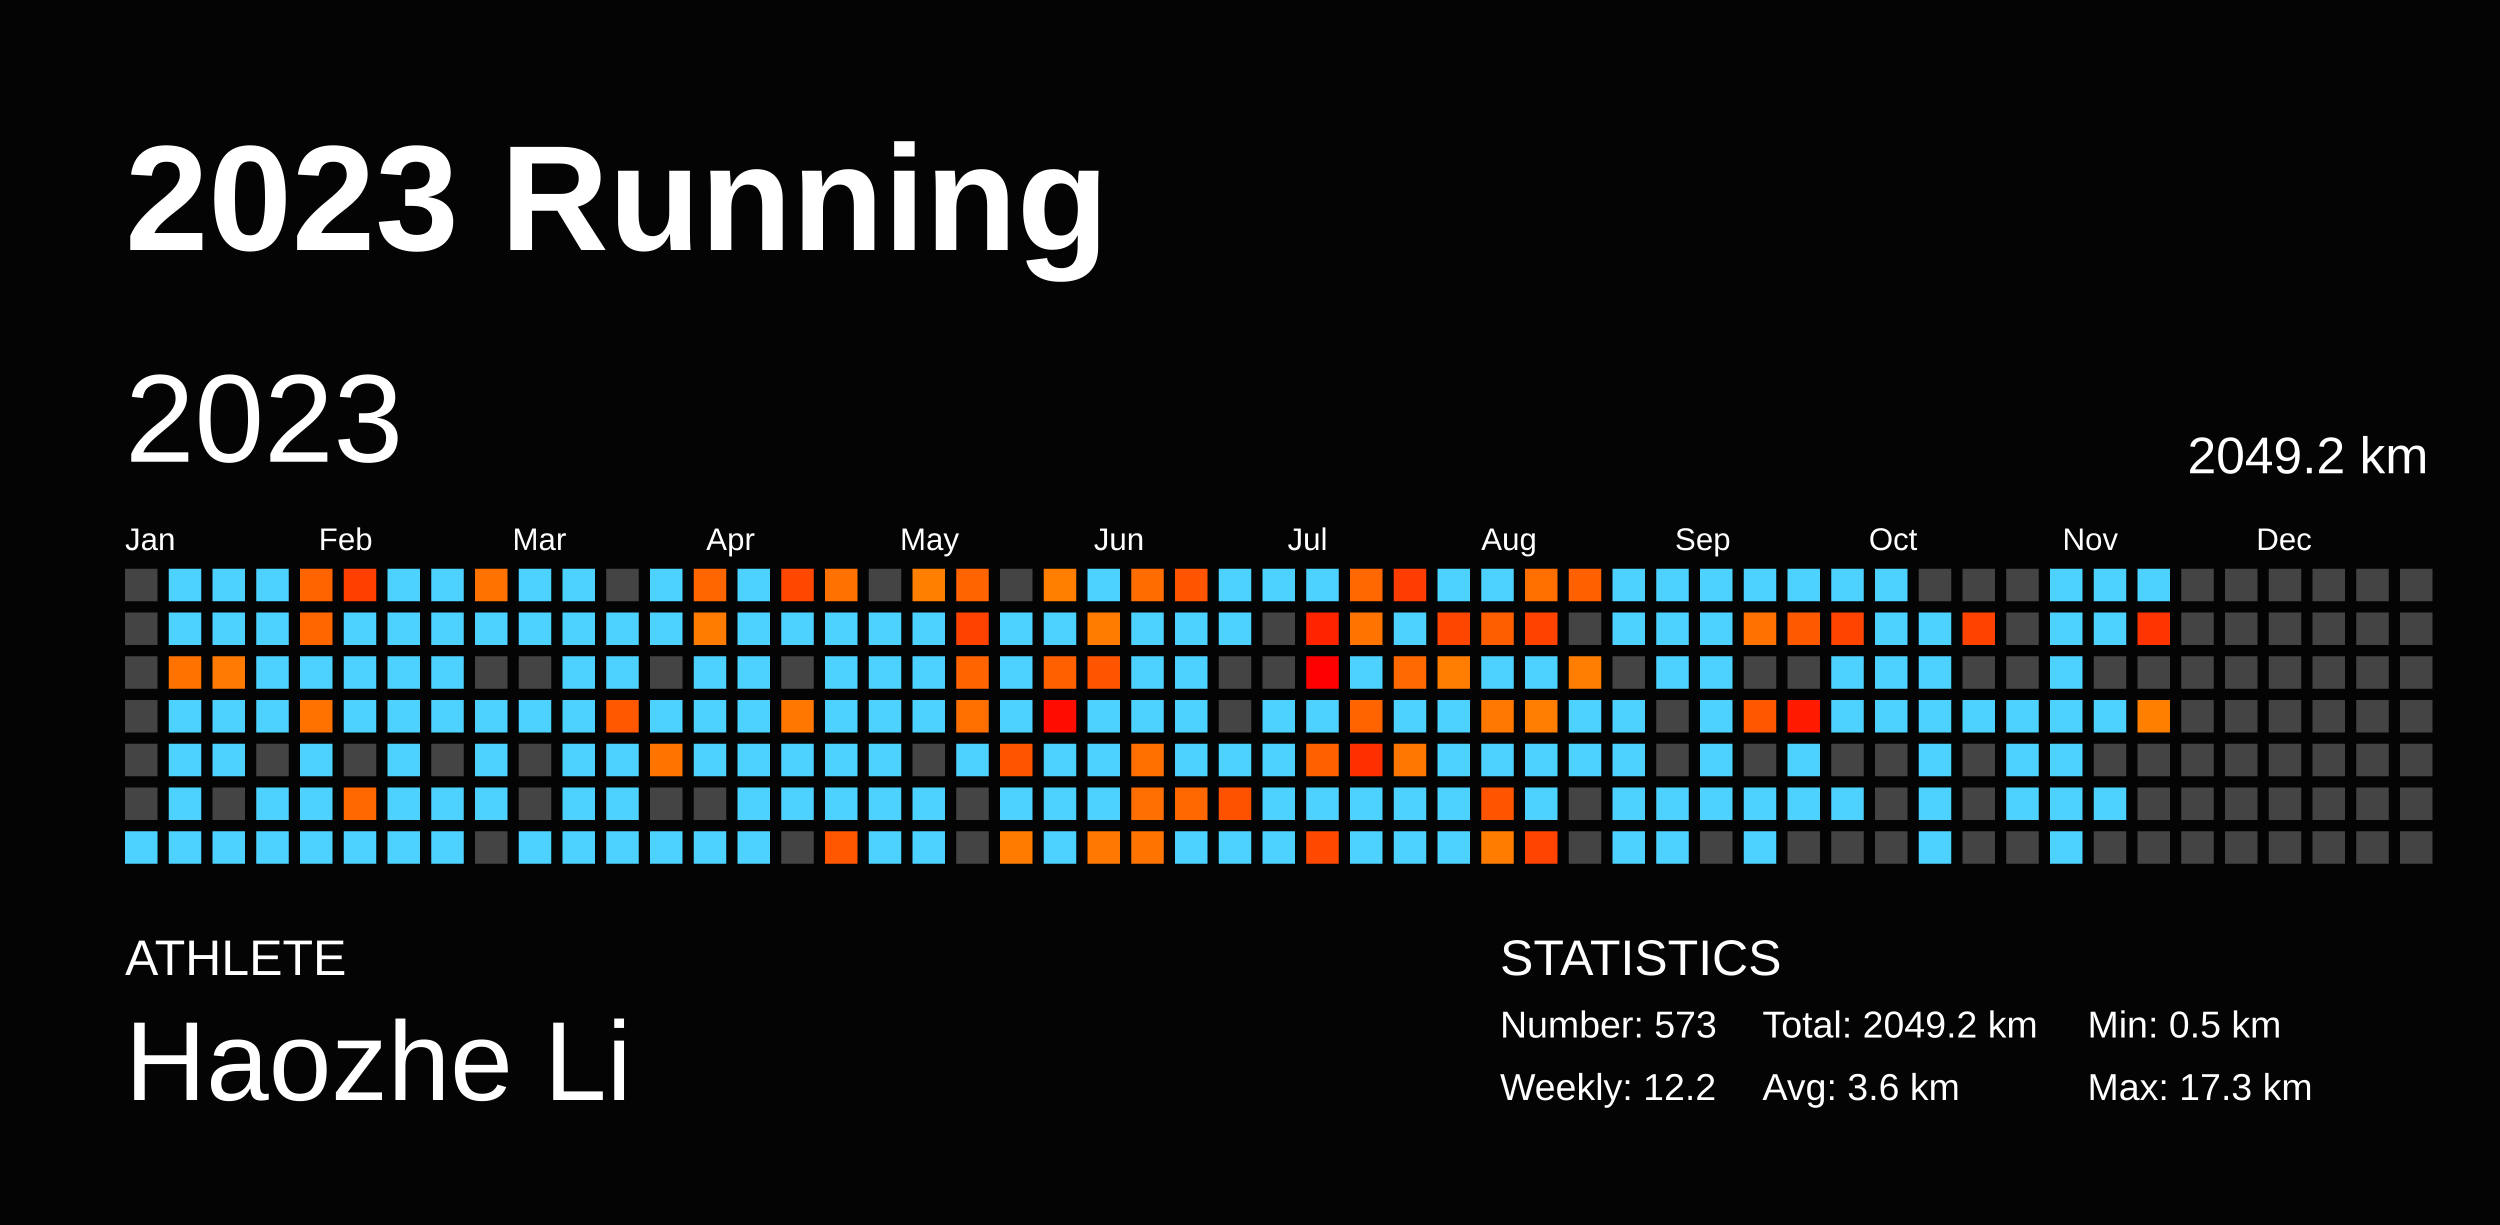
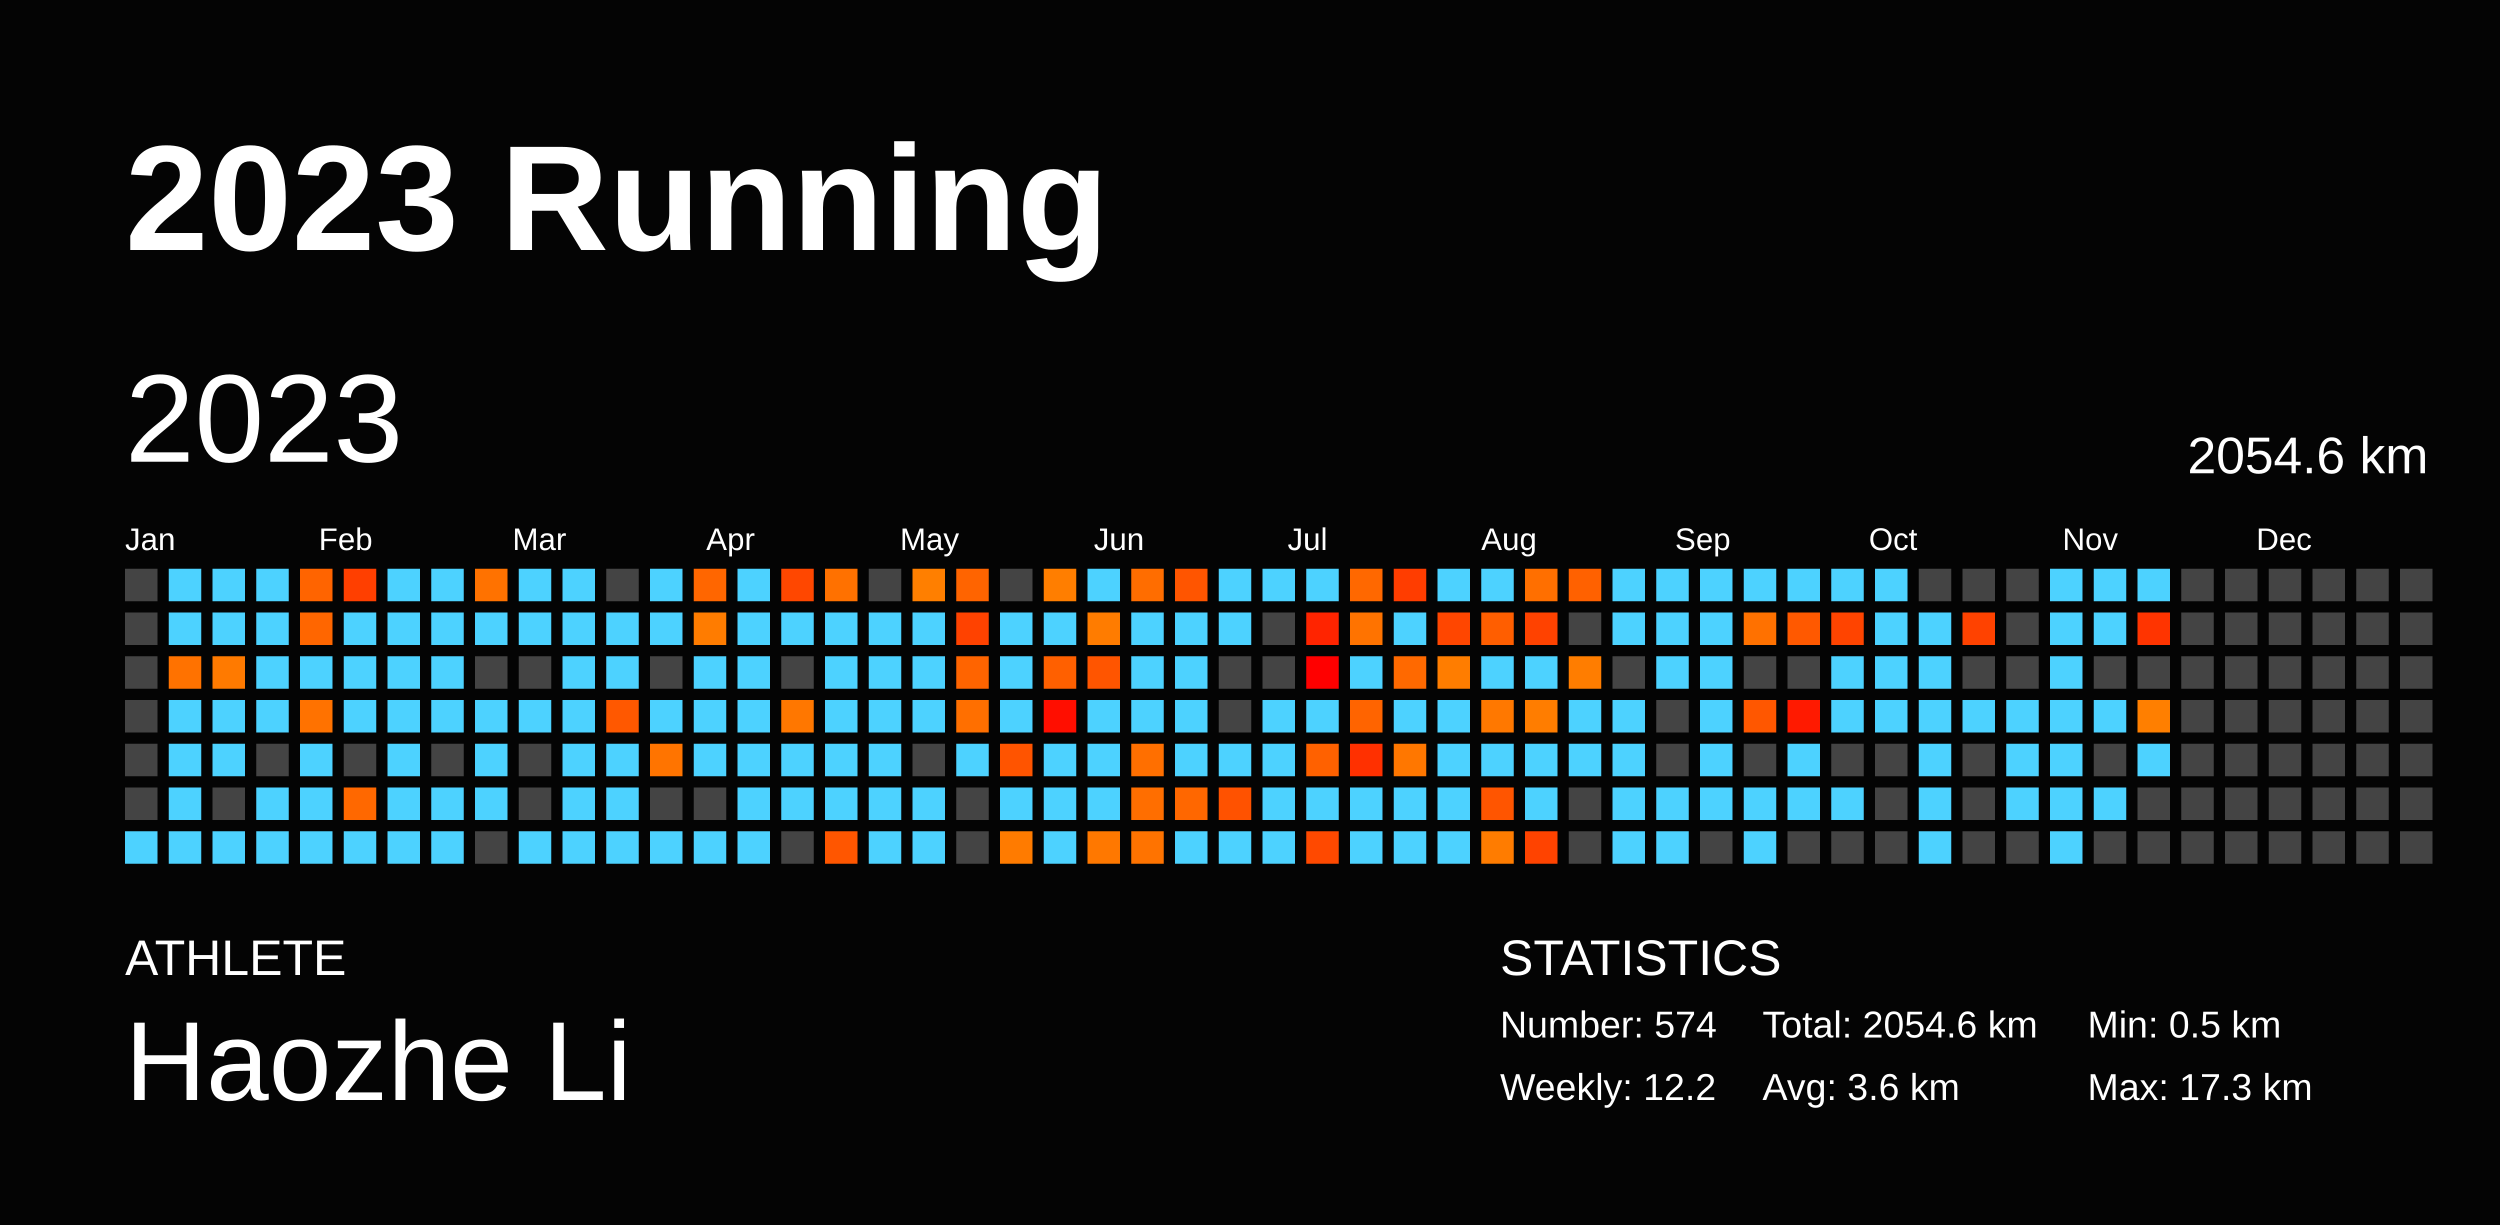
<svg xmlns="http://www.w3.org/2000/svg" baseProfile="full" height="98mm" version="1.1" viewBox="0,0,200,98" width="200mm">
  <defs />
  <rect fill="#040404" height="98" width="200" x="0" y="0" />
  <text fill="#FFFFFF" style="font-size:12px; font-family:Arial; font-weight:bold;" x="10" y="20">2023 Running</text>
  <text fill="#FFFFFF" style="font-size:4px; font-family:Arial" x="10" y="78">ATHLETE</text>
  <text fill="#FFFFFF" style="font-size:9px; font-family:Arial" x="10" y="88">Haozhe Li</text>
  <text fill="#FFFFFF" style="font-size:4px; font-family:Arial" x="120" y="78">STATISTICS</text>
-   <text fill="#FFFFFF" style="font-size:3px; font-family:Arial" x="120" y="83">Number: 573</text>
+   <text fill="#FFFFFF" style="font-size:3px; font-family:Arial" x="120" y="83">Number: 574</text>
  <text fill="#FFFFFF" style="font-size:3px; font-family:Arial" x="120" y="88">Weekly: 12.2</text>
-   <text fill="#FFFFFF" style="font-size:3px; font-family:Arial" x="141" y="83">Total: 2049.2 km</text>
+   <text fill="#FFFFFF" style="font-size:3px; font-family:Arial" x="141" y="83">Total: 2054.6 km</text>
  <text fill="#FFFFFF" style="font-size:3px; font-family:Arial" x="141" y="88">Avg: 3.6 km</text>
  <text fill="#FFFFFF" style="font-size:3px; font-family:Arial" x="167" y="83">Min: 0.5 km</text>
  <text fill="#FFFFFF" style="font-size:3px; font-family:Arial" x="167" y="88">Max: 17.3 km</text>
  <text dominant-baseline="hanging" fill="#FFFFFF" style="font-size:10.0px; font-family:Arial;" x="10" y="30">2023</text>
-   <text dominant-baseline="hanging" fill="#FFFFFF" style="font-size:4.125px; font-family:Arial;" x="175" y="35">2049.2 km</text>
+   <text dominant-baseline="hanging" fill="#FFFFFF" style="font-size:4.125px; font-family:Arial;" x="175" y="35">2054.6 km</text>
  <text fill="#FFFFFF" style="font-size:2.5px; font-family:Arial" x="10.0" y="44">Jan</text>
  <text fill="#FFFFFF" style="font-size:2.5px; font-family:Arial" x="25.5" y="44">Feb</text>
  <text fill="#FFFFFF" style="font-size:2.5px; font-family:Arial" x="41.0" y="44">Mar</text>
  <text fill="#FFFFFF" style="font-size:2.5px; font-family:Arial" x="56.5" y="44">Apr</text>
  <text fill="#FFFFFF" style="font-size:2.5px; font-family:Arial" x="72.0" y="44">May</text>
  <text fill="#FFFFFF" style="font-size:2.5px; font-family:Arial" x="87.5" y="44">Jun</text>
  <text fill="#FFFFFF" style="font-size:2.5px; font-family:Arial" x="103.0" y="44">Jul</text>
  <text fill="#FFFFFF" style="font-size:2.5px; font-family:Arial" x="118.5" y="44">Aug</text>
  <text fill="#FFFFFF" style="font-size:2.5px; font-family:Arial" x="134.0" y="44">Sep</text>
  <text fill="#FFFFFF" style="font-size:2.5px; font-family:Arial" x="149.5" y="44">Oct</text>
  <text fill="#FFFFFF" style="font-size:2.5px; font-family:Arial" x="165.0" y="44">Nov</text>
  <text fill="#FFFFFF" style="font-size:2.5px; font-family:Arial" x="180.5" y="44">Dec</text>
  <rect fill="#444444" height="2.6" width="2.6" x="10.0" y="45.5" />
  <rect fill="#444444" height="2.6" width="2.6" x="10.0" y="49.0" />
  <rect fill="#444444" height="2.6" width="2.6" x="10.0" y="52.5" />
  <rect fill="#444444" height="2.6" width="2.6" x="10.0" y="56.0" />
  <rect fill="#444444" height="2.6" width="2.6" x="10.0" y="59.5" />
  <rect fill="#444444" height="2.6" width="2.6" x="10.0" y="63.0" />
  <rect fill="#4dd2ff" height="2.6" width="2.6" x="10.0" y="66.5" />
  <rect fill="#4dd2ff" height="2.6" width="2.6" x="13.5" y="45.5" />
  <rect fill="#4dd2ff" height="2.6" width="2.6" x="13.5" y="49.0" />
  <rect fill="#ff7200" height="2.6" width="2.6" x="13.5" y="52.5" />
  <rect fill="#4dd2ff" height="2.6" width="2.6" x="13.5" y="56.0" />
  <rect fill="#4dd2ff" height="2.6" width="2.6" x="13.5" y="59.5" />
  <rect fill="#4dd2ff" height="2.6" width="2.6" x="13.5" y="63.0" />
  <rect fill="#4dd2ff" height="2.6" width="2.6" x="13.5" y="66.5" />
  <rect fill="#4dd2ff" height="2.6" width="2.6" x="17.0" y="45.5" />
  <rect fill="#4dd2ff" height="2.6" width="2.6" x="17.0" y="49.0" />
  <rect fill="#ff7a00" height="2.6" width="2.6" x="17.0" y="52.5" />
  <rect fill="#4dd2ff" height="2.6" width="2.6" x="17.0" y="56.0" />
  <rect fill="#4dd2ff" height="2.6" width="2.6" x="17.0" y="59.5" />
  <rect fill="#444444" height="2.6" width="2.6" x="17.0" y="63.0" />
  <rect fill="#4dd2ff" height="2.6" width="2.6" x="17.0" y="66.5" />
  <rect fill="#4dd2ff" height="2.6" width="2.6" x="20.5" y="45.5" />
  <rect fill="#4dd2ff" height="2.6" width="2.6" x="20.5" y="49.0" />
  <rect fill="#4dd2ff" height="2.6" width="2.6" x="20.5" y="52.5" />
  <rect fill="#4dd2ff" height="2.6" width="2.6" x="20.5" y="56.0" />
  <rect fill="#444444" height="2.6" width="2.6" x="20.5" y="59.5" />
  <rect fill="#4dd2ff" height="2.6" width="2.6" x="20.5" y="63.0" />
  <rect fill="#4dd2ff" height="2.6" width="2.6" x="20.5" y="66.5" />
  <rect fill="#ff6400" height="2.6" width="2.6" x="24.0" y="45.5" />
  <rect fill="#ff6600" height="2.6" width="2.6" x="24.0" y="49.0" />
  <rect fill="#4dd2ff" height="2.6" width="2.6" x="24.0" y="52.5" />
  <rect fill="#ff7200" height="2.6" width="2.6" x="24.0" y="56.0" />
  <rect fill="#4dd2ff" height="2.6" width="2.6" x="24.0" y="59.5" />
  <rect fill="#4dd2ff" height="2.6" width="2.6" x="24.0" y="63.0" />
  <rect fill="#4dd2ff" height="2.6" width="2.6" x="24.0" y="66.5" />
  <rect fill="#ff3f00" height="2.6" width="2.6" x="27.5" y="45.5" />
  <rect fill="#4dd2ff" height="2.6" width="2.6" x="27.5" y="49.0" />
  <rect fill="#4dd2ff" height="2.6" width="2.6" x="27.5" y="52.5" />
  <rect fill="#4dd2ff" height="2.6" width="2.6" x="27.5" y="56.0" />
  <rect fill="#444444" height="2.6" width="2.6" x="27.5" y="59.5" />
  <rect fill="#ff6800" height="2.6" width="2.6" x="27.5" y="63.0" />
  <rect fill="#4dd2ff" height="2.6" width="2.6" x="27.5" y="66.5" />
  <rect fill="#4dd2ff" height="2.6" width="2.6" x="31.0" y="45.5" />
  <rect fill="#4dd2ff" height="2.6" width="2.6" x="31.0" y="49.0" />
  <rect fill="#4dd2ff" height="2.6" width="2.6" x="31.0" y="52.5" />
  <rect fill="#4dd2ff" height="2.6" width="2.6" x="31.0" y="56.0" />
  <rect fill="#4dd2ff" height="2.6" width="2.6" x="31.0" y="59.5" />
  <rect fill="#4dd2ff" height="2.6" width="2.6" x="31.0" y="63.0" />
  <rect fill="#4dd2ff" height="2.6" width="2.6" x="31.0" y="66.5" />
  <rect fill="#4dd2ff" height="2.6" width="2.6" x="34.5" y="45.5" />
  <rect fill="#4dd2ff" height="2.6" width="2.6" x="34.5" y="49.0" />
  <rect fill="#4dd2ff" height="2.6" width="2.6" x="34.5" y="52.5" />
  <rect fill="#4dd2ff" height="2.6" width="2.6" x="34.5" y="56.0" />
  <rect fill="#444444" height="2.6" width="2.6" x="34.5" y="59.5" />
  <rect fill="#4dd2ff" height="2.6" width="2.6" x="34.5" y="63.0" />
  <rect fill="#4dd2ff" height="2.6" width="2.6" x="34.5" y="66.5" />
  <rect fill="#ff7200" height="2.6" width="2.6" x="38.0" y="45.5" />
  <rect fill="#4dd2ff" height="2.6" width="2.6" x="38.0" y="49.0" />
  <rect fill="#444444" height="2.6" width="2.6" x="38.0" y="52.5" />
  <rect fill="#4dd2ff" height="2.6" width="2.6" x="38.0" y="56.0" />
  <rect fill="#4dd2ff" height="2.6" width="2.6" x="38.0" y="59.5" />
  <rect fill="#4dd2ff" height="2.6" width="2.6" x="38.0" y="63.0" />
  <rect fill="#444444" height="2.6" width="2.6" x="38.0" y="66.5" />
  <rect fill="#4dd2ff" height="2.6" width="2.6" x="41.5" y="45.5" />
  <rect fill="#4dd2ff" height="2.6" width="2.6" x="41.5" y="49.0" />
  <rect fill="#444444" height="2.6" width="2.6" x="41.5" y="52.5" />
  <rect fill="#4dd2ff" height="2.6" width="2.6" x="41.5" y="56.0" />
  <rect fill="#444444" height="2.6" width="2.6" x="41.5" y="59.5" />
  <rect fill="#444444" height="2.6" width="2.6" x="41.5" y="63.0" />
  <rect fill="#4dd2ff" height="2.6" width="2.6" x="41.5" y="66.5" />
  <rect fill="#4dd2ff" height="2.6" width="2.6" x="45.0" y="45.5" />
  <rect fill="#4dd2ff" height="2.6" width="2.6" x="45.0" y="49.0" />
  <rect fill="#4dd2ff" height="2.6" width="2.6" x="45.0" y="52.5" />
  <rect fill="#4dd2ff" height="2.6" width="2.6" x="45.0" y="56.0" />
  <rect fill="#4dd2ff" height="2.6" width="2.6" x="45.0" y="59.5" />
  <rect fill="#4dd2ff" height="2.6" width="2.6" x="45.0" y="63.0" />
  <rect fill="#4dd2ff" height="2.6" width="2.6" x="45.0" y="66.5" />
  <rect fill="#444444" height="2.6" width="2.6" x="48.5" y="45.5" />
  <rect fill="#4dd2ff" height="2.6" width="2.6" x="48.5" y="49.0" />
  <rect fill="#4dd2ff" height="2.6" width="2.6" x="48.5" y="52.5" />
  <rect fill="#ff5800" height="2.6" width="2.6" x="48.5" y="56.0" />
  <rect fill="#4dd2ff" height="2.6" width="2.6" x="48.5" y="59.5" />
  <rect fill="#4dd2ff" height="2.6" width="2.6" x="48.5" y="63.0" />
  <rect fill="#4dd2ff" height="2.6" width="2.6" x="48.5" y="66.5" />
  <rect fill="#4dd2ff" height="2.6" width="2.6" x="52.0" y="45.5" />
  <rect fill="#4dd2ff" height="2.6" width="2.6" x="52.0" y="49.0" />
  <rect fill="#444444" height="2.6" width="2.6" x="52.0" y="52.5" />
  <rect fill="#4dd2ff" height="2.6" width="2.6" x="52.0" y="56.0" />
  <rect fill="#ff7400" height="2.6" width="2.6" x="52.0" y="59.5" />
  <rect fill="#444444" height="2.6" width="2.6" x="52.0" y="63.0" />
  <rect fill="#4dd2ff" height="2.6" width="2.6" x="52.0" y="66.5" />
  <rect fill="#ff6600" height="2.6" width="2.6" x="55.5" y="45.5" />
  <rect fill="#ff7c00" height="2.6" width="2.6" x="55.5" y="49.0" />
  <rect fill="#4dd2ff" height="2.6" width="2.6" x="55.5" y="52.5" />
  <rect fill="#4dd2ff" height="2.6" width="2.6" x="55.5" y="56.0" />
  <rect fill="#4dd2ff" height="2.6" width="2.6" x="55.5" y="59.5" />
  <rect fill="#444444" height="2.6" width="2.6" x="55.5" y="63.0" />
  <rect fill="#4dd2ff" height="2.6" width="2.6" x="55.5" y="66.5" />
  <rect fill="#4dd2ff" height="2.6" width="2.6" x="59.0" y="45.5" />
  <rect fill="#4dd2ff" height="2.6" width="2.6" x="59.0" y="49.0" />
  <rect fill="#4dd2ff" height="2.6" width="2.6" x="59.0" y="52.5" />
  <rect fill="#4dd2ff" height="2.6" width="2.6" x="59.0" y="56.0" />
  <rect fill="#4dd2ff" height="2.6" width="2.6" x="59.0" y="59.5" />
  <rect fill="#4dd2ff" height="2.6" width="2.6" x="59.0" y="63.0" />
  <rect fill="#4dd2ff" height="2.6" width="2.6" x="59.0" y="66.5" />
  <rect fill="#ff4700" height="2.6" width="2.6" x="62.5" y="45.5" />
  <rect fill="#4dd2ff" height="2.6" width="2.6" x="62.5" y="49.0" />
  <rect fill="#444444" height="2.6" width="2.6" x="62.5" y="52.5" />
  <rect fill="#ff7700" height="2.6" width="2.6" x="62.5" y="56.0" />
  <rect fill="#4dd2ff" height="2.6" width="2.6" x="62.5" y="59.5" />
  <rect fill="#4dd2ff" height="2.6" width="2.6" x="62.5" y="63.0" />
  <rect fill="#444444" height="2.6" width="2.6" x="62.5" y="66.5" />
  <rect fill="#ff7100" height="2.6" width="2.6" x="66.0" y="45.5" />
  <rect fill="#4dd2ff" height="2.6" width="2.6" x="66.0" y="49.0" />
  <rect fill="#4dd2ff" height="2.6" width="2.6" x="66.0" y="52.5" />
  <rect fill="#4dd2ff" height="2.6" width="2.6" x="66.0" y="56.0" />
  <rect fill="#4dd2ff" height="2.6" width="2.6" x="66.0" y="59.5" />
  <rect fill="#4dd2ff" height="2.6" width="2.6" x="66.0" y="63.0" />
  <rect fill="#ff5600" height="2.6" width="2.6" x="66.0" y="66.5" />
  <rect fill="#444444" height="2.6" width="2.6" x="69.5" y="45.5" />
  <rect fill="#4dd2ff" height="2.6" width="2.6" x="69.5" y="49.0" />
  <rect fill="#4dd2ff" height="2.6" width="2.6" x="69.5" y="52.5" />
  <rect fill="#4dd2ff" height="2.6" width="2.6" x="69.5" y="56.0" />
  <rect fill="#4dd2ff" height="2.6" width="2.6" x="69.5" y="59.5" />
  <rect fill="#4dd2ff" height="2.6" width="2.6" x="69.5" y="63.0" />
  <rect fill="#4dd2ff" height="2.6" width="2.6" x="69.5" y="66.5" />
  <rect fill="#ff7f00" height="2.6" width="2.6" x="73.0" y="45.5" />
  <rect fill="#4dd2ff" height="2.6" width="2.6" x="73.0" y="49.0" />
  <rect fill="#4dd2ff" height="2.6" width="2.6" x="73.0" y="52.5" />
  <rect fill="#4dd2ff" height="2.6" width="2.6" x="73.0" y="56.0" />
  <rect fill="#444444" height="2.6" width="2.6" x="73.0" y="59.5" />
  <rect fill="#4dd2ff" height="2.6" width="2.6" x="73.0" y="63.0" />
  <rect fill="#4dd2ff" height="2.6" width="2.6" x="73.0" y="66.5" />
  <rect fill="#ff6400" height="2.6" width="2.6" x="76.5" y="45.5" />
  <rect fill="#ff4200" height="2.6" width="2.6" x="76.5" y="49.0" />
  <rect fill="#ff6400" height="2.6" width="2.6" x="76.5" y="52.5" />
  <rect fill="#ff6f00" height="2.6" width="2.6" x="76.5" y="56.0" />
  <rect fill="#4dd2ff" height="2.6" width="2.6" x="76.5" y="59.5" />
  <rect fill="#444444" height="2.6" width="2.6" x="76.5" y="63.0" />
  <rect fill="#444444" height="2.6" width="2.6" x="76.5" y="66.5" />
  <rect fill="#444444" height="2.6" width="2.6" x="80.0" y="45.5" />
  <rect fill="#4dd2ff" height="2.6" width="2.6" x="80.0" y="49.0" />
  <rect fill="#4dd2ff" height="2.6" width="2.6" x="80.0" y="52.5" />
  <rect fill="#4dd2ff" height="2.6" width="2.6" x="80.0" y="56.0" />
  <rect fill="#ff5400" height="2.6" width="2.6" x="80.0" y="59.5" />
  <rect fill="#4dd2ff" height="2.6" width="2.6" x="80.0" y="63.0" />
  <rect fill="#ff7b00" height="2.6" width="2.6" x="80.0" y="66.5" />
  <rect fill="#ff7e00" height="2.6" width="2.6" x="83.5" y="45.5" />
  <rect fill="#4dd2ff" height="2.6" width="2.6" x="83.5" y="49.0" />
  <rect fill="#ff6000" height="2.6" width="2.6" x="83.5" y="52.5" />
  <rect fill="#ff0e00" height="2.6" width="2.6" x="83.5" y="56.0" />
  <rect fill="#4dd2ff" height="2.6" width="2.6" x="83.5" y="59.5" />
  <rect fill="#4dd2ff" height="2.6" width="2.6" x="83.5" y="63.0" />
  <rect fill="#4dd2ff" height="2.6" width="2.6" x="83.5" y="66.5" />
  <rect fill="#4dd2ff" height="2.6" width="2.6" x="87.0" y="45.5" />
  <rect fill="#ff7c00" height="2.6" width="2.6" x="87.0" y="49.0" />
  <rect fill="#ff5500" height="2.6" width="2.6" x="87.0" y="52.5" />
  <rect fill="#4dd2ff" height="2.6" width="2.6" x="87.0" y="56.0" />
  <rect fill="#4dd2ff" height="2.6" width="2.6" x="87.0" y="59.5" />
  <rect fill="#4dd2ff" height="2.6" width="2.6" x="87.0" y="63.0" />
  <rect fill="#ff7800" height="2.6" width="2.6" x="87.0" y="66.5" />
  <rect fill="#ff6d00" height="2.6" width="2.6" x="90.5" y="45.5" />
  <rect fill="#4dd2ff" height="2.6" width="2.6" x="90.5" y="49.0" />
  <rect fill="#4dd2ff" height="2.6" width="2.6" x="90.5" y="52.5" />
  <rect fill="#4dd2ff" height="2.6" width="2.6" x="90.5" y="56.0" />
  <rect fill="#ff6f00" height="2.6" width="2.6" x="90.5" y="59.5" />
  <rect fill="#ff6e00" height="2.6" width="2.6" x="90.5" y="63.0" />
  <rect fill="#ff7300" height="2.6" width="2.6" x="90.5" y="66.5" />
  <rect fill="#ff5500" height="2.6" width="2.6" x="94.0" y="45.5" />
  <rect fill="#4dd2ff" height="2.6" width="2.6" x="94.0" y="49.0" />
  <rect fill="#4dd2ff" height="2.6" width="2.6" x="94.0" y="52.5" />
  <rect fill="#4dd2ff" height="2.6" width="2.6" x="94.0" y="56.0" />
  <rect fill="#4dd2ff" height="2.6" width="2.6" x="94.0" y="59.5" />
  <rect fill="#ff6700" height="2.6" width="2.6" x="94.0" y="63.0" />
  <rect fill="#4dd2ff" height="2.6" width="2.6" x="94.0" y="66.5" />
  <rect fill="#4dd2ff" height="2.6" width="2.6" x="97.5" y="45.5" />
  <rect fill="#4dd2ff" height="2.6" width="2.6" x="97.5" y="49.0" />
  <rect fill="#444444" height="2.6" width="2.6" x="97.5" y="52.5" />
  <rect fill="#444444" height="2.6" width="2.6" x="97.5" y="56.0" />
  <rect fill="#4dd2ff" height="2.6" width="2.6" x="97.5" y="59.5" />
  <rect fill="#ff5200" height="2.6" width="2.6" x="97.5" y="63.0" />
  <rect fill="#4dd2ff" height="2.6" width="2.6" x="97.5" y="66.5" />
  <rect fill="#4dd2ff" height="2.6" width="2.6" x="101.0" y="45.5" />
  <rect fill="#444444" height="2.6" width="2.6" x="101.0" y="49.0" />
  <rect fill="#444444" height="2.6" width="2.6" x="101.0" y="52.5" />
  <rect fill="#4dd2ff" height="2.6" width="2.6" x="101.0" y="56.0" />
  <rect fill="#4dd2ff" height="2.6" width="2.6" x="101.0" y="59.5" />
  <rect fill="#4dd2ff" height="2.6" width="2.6" x="101.0" y="63.0" />
  <rect fill="#4dd2ff" height="2.6" width="2.6" x="101.0" y="66.5" />
  <rect fill="#4dd2ff" height="2.6" width="2.6" x="104.5" y="45.5" />
  <rect fill="#ff2400" height="2.6" width="2.6" x="104.5" y="49.0" />
  <rect fill="#ff0000" height="2.6" width="2.6" x="104.5" y="52.5" />
  <rect fill="#4dd2ff" height="2.6" width="2.6" x="104.5" y="56.0" />
  <rect fill="#ff6100" height="2.6" width="2.6" x="104.5" y="59.5" />
  <rect fill="#4dd2ff" height="2.6" width="2.6" x="104.5" y="63.0" />
  <rect fill="#ff4900" height="2.6" width="2.6" x="104.5" y="66.5" />
  <rect fill="#ff6800" height="2.6" width="2.6" x="108.0" y="45.5" />
  <rect fill="#ff7300" height="2.6" width="2.6" x="108.0" y="49.0" />
  <rect fill="#4dd2ff" height="2.6" width="2.6" x="108.0" y="52.5" />
  <rect fill="#ff6400" height="2.6" width="2.6" x="108.0" y="56.0" />
  <rect fill="#ff3000" height="2.6" width="2.6" x="108.0" y="59.5" />
  <rect fill="#4dd2ff" height="2.6" width="2.6" x="108.0" y="63.0" />
  <rect fill="#4dd2ff" height="2.6" width="2.6" x="108.0" y="66.5" />
  <rect fill="#ff3d00" height="2.6" width="2.6" x="111.5" y="45.5" />
  <rect fill="#4dd2ff" height="2.6" width="2.6" x="111.5" y="49.0" />
  <rect fill="#ff6900" height="2.6" width="2.6" x="111.5" y="52.5" />
  <rect fill="#4dd2ff" height="2.6" width="2.6" x="111.5" y="56.0" />
  <rect fill="#ff7700" height="2.6" width="2.6" x="111.5" y="59.5" />
  <rect fill="#4dd2ff" height="2.6" width="2.6" x="111.5" y="63.0" />
  <rect fill="#4dd2ff" height="2.6" width="2.6" x="111.5" y="66.5" />
  <rect fill="#4dd2ff" height="2.6" width="2.6" x="115.0" y="45.5" />
  <rect fill="#ff4600" height="2.6" width="2.6" x="115.0" y="49.0" />
  <rect fill="#ff7d00" height="2.6" width="2.6" x="115.0" y="52.5" />
  <rect fill="#4dd2ff" height="2.6" width="2.6" x="115.0" y="56.0" />
  <rect fill="#4dd2ff" height="2.6" width="2.6" x="115.0" y="59.5" />
  <rect fill="#4dd2ff" height="2.6" width="2.6" x="115.0" y="63.0" />
  <rect fill="#4dd2ff" height="2.6" width="2.6" x="115.0" y="66.5" />
  <rect fill="#4dd2ff" height="2.6" width="2.6" x="118.5" y="45.5" />
  <rect fill="#ff5e00" height="2.6" width="2.6" x="118.5" y="49.0" />
  <rect fill="#4dd2ff" height="2.6" width="2.6" x="118.5" y="52.5" />
  <rect fill="#ff7800" height="2.6" width="2.6" x="118.5" y="56.0" />
  <rect fill="#4dd2ff" height="2.6" width="2.6" x="118.5" y="59.5" />
  <rect fill="#ff5500" height="2.6" width="2.6" x="118.5" y="63.0" />
  <rect fill="#ff7c00" height="2.6" width="2.6" x="118.5" y="66.5" />
  <rect fill="#ff6f00" height="2.6" width="2.6" x="122.0" y="45.5" />
  <rect fill="#ff4200" height="2.6" width="2.6" x="122.0" y="49.0" />
  <rect fill="#4dd2ff" height="2.6" width="2.6" x="122.0" y="52.5" />
  <rect fill="#ff7d00" height="2.6" width="2.6" x="122.0" y="56.0" />
  <rect fill="#4dd2ff" height="2.6" width="2.6" x="122.0" y="59.5" />
  <rect fill="#4dd2ff" height="2.6" width="2.6" x="122.0" y="63.0" />
  <rect fill="#ff4300" height="2.6" width="2.6" x="122.0" y="66.5" />
  <rect fill="#ff6100" height="2.6" width="2.6" x="125.5" y="45.5" />
  <rect fill="#444444" height="2.6" width="2.6" x="125.5" y="49.0" />
  <rect fill="#ff7d00" height="2.6" width="2.6" x="125.5" y="52.5" />
  <rect fill="#4dd2ff" height="2.6" width="2.6" x="125.5" y="56.0" />
  <rect fill="#4dd2ff" height="2.6" width="2.6" x="125.5" y="59.5" />
  <rect fill="#444444" height="2.6" width="2.6" x="125.5" y="63.0" />
  <rect fill="#444444" height="2.6" width="2.6" x="125.5" y="66.5" />
  <rect fill="#4dd2ff" height="2.6" width="2.6" x="129.0" y="45.5" />
  <rect fill="#4dd2ff" height="2.6" width="2.6" x="129.0" y="49.0" />
  <rect fill="#444444" height="2.6" width="2.6" x="129.0" y="52.5" />
  <rect fill="#4dd2ff" height="2.6" width="2.6" x="129.0" y="56.0" />
  <rect fill="#4dd2ff" height="2.6" width="2.6" x="129.0" y="59.5" />
  <rect fill="#4dd2ff" height="2.6" width="2.6" x="129.0" y="63.0" />
  <rect fill="#4dd2ff" height="2.6" width="2.6" x="129.0" y="66.5" />
  <rect fill="#4dd2ff" height="2.6" width="2.6" x="132.5" y="45.5" />
  <rect fill="#4dd2ff" height="2.6" width="2.6" x="132.5" y="49.0" />
  <rect fill="#4dd2ff" height="2.6" width="2.6" x="132.5" y="52.5" />
  <rect fill="#444444" height="2.6" width="2.6" x="132.5" y="56.0" />
  <rect fill="#444444" height="2.6" width="2.6" x="132.5" y="59.5" />
  <rect fill="#4dd2ff" height="2.6" width="2.6" x="132.5" y="63.0" />
  <rect fill="#4dd2ff" height="2.6" width="2.6" x="132.5" y="66.5" />
  <rect fill="#4dd2ff" height="2.6" width="2.6" x="136.0" y="45.5" />
  <rect fill="#4dd2ff" height="2.6" width="2.6" x="136.0" y="49.0" />
  <rect fill="#4dd2ff" height="2.6" width="2.6" x="136.0" y="52.5" />
  <rect fill="#4dd2ff" height="2.6" width="2.6" x="136.0" y="56.0" />
  <rect fill="#4dd2ff" height="2.6" width="2.6" x="136.0" y="59.5" />
  <rect fill="#4dd2ff" height="2.6" width="2.6" x="136.0" y="63.0" />
  <rect fill="#444444" height="2.6" width="2.6" x="136.0" y="66.5" />
  <rect fill="#4dd2ff" height="2.6" width="2.6" x="139.5" y="45.5" />
  <rect fill="#ff7100" height="2.6" width="2.6" x="139.5" y="49.0" />
  <rect fill="#444444" height="2.6" width="2.6" x="139.5" y="52.5" />
  <rect fill="#ff5700" height="2.6" width="2.6" x="139.5" y="56.0" />
  <rect fill="#444444" height="2.6" width="2.6" x="139.5" y="59.5" />
  <rect fill="#4dd2ff" height="2.6" width="2.6" x="139.5" y="63.0" />
  <rect fill="#4dd2ff" height="2.6" width="2.6" x="139.5" y="66.5" />
  <rect fill="#4dd2ff" height="2.6" width="2.6" x="143.0" y="45.5" />
  <rect fill="#ff5900" height="2.6" width="2.6" x="143.0" y="49.0" />
  <rect fill="#444444" height="2.6" width="2.6" x="143.0" y="52.5" />
  <rect fill="#ff1a00" height="2.6" width="2.6" x="143.0" y="56.0" />
  <rect fill="#4dd2ff" height="2.6" width="2.6" x="143.0" y="59.5" />
  <rect fill="#4dd2ff" height="2.6" width="2.6" x="143.0" y="63.0" />
  <rect fill="#444444" height="2.6" width="2.6" x="143.0" y="66.5" />
  <rect fill="#4dd2ff" height="2.6" width="2.6" x="146.5" y="45.5" />
  <rect fill="#ff4400" height="2.6" width="2.6" x="146.5" y="49.0" />
  <rect fill="#4dd2ff" height="2.6" width="2.6" x="146.5" y="52.5" />
  <rect fill="#4dd2ff" height="2.6" width="2.6" x="146.5" y="56.0" />
  <rect fill="#444444" height="2.6" width="2.6" x="146.5" y="59.5" />
  <rect fill="#4dd2ff" height="2.6" width="2.6" x="146.5" y="63.0" />
  <rect fill="#444444" height="2.6" width="2.6" x="146.5" y="66.5" />
  <rect fill="#4dd2ff" height="2.6" width="2.6" x="150.0" y="45.5" />
  <rect fill="#4dd2ff" height="2.6" width="2.6" x="150.0" y="49.0" />
  <rect fill="#4dd2ff" height="2.6" width="2.6" x="150.0" y="52.5" />
  <rect fill="#4dd2ff" height="2.6" width="2.6" x="150.0" y="56.0" />
  <rect fill="#444444" height="2.6" width="2.6" x="150.0" y="59.5" />
  <rect fill="#444444" height="2.6" width="2.6" x="150.0" y="63.0" />
  <rect fill="#444444" height="2.6" width="2.6" x="150.0" y="66.5" />
  <rect fill="#444444" height="2.6" width="2.6" x="153.5" y="45.5" />
  <rect fill="#4dd2ff" height="2.6" width="2.6" x="153.5" y="49.0" />
  <rect fill="#4dd2ff" height="2.6" width="2.6" x="153.5" y="52.5" />
  <rect fill="#4dd2ff" height="2.6" width="2.6" x="153.5" y="56.0" />
  <rect fill="#4dd2ff" height="2.6" width="2.6" x="153.5" y="59.5" />
  <rect fill="#4dd2ff" height="2.6" width="2.6" x="153.5" y="63.0" />
  <rect fill="#4dd2ff" height="2.6" width="2.6" x="153.5" y="66.5" />
  <rect fill="#444444" height="2.6" width="2.6" x="157.0" y="45.5" />
  <rect fill="#ff4200" height="2.6" width="2.6" x="157.0" y="49.0" />
  <rect fill="#444444" height="2.6" width="2.6" x="157.0" y="52.5" />
  <rect fill="#4dd2ff" height="2.6" width="2.6" x="157.0" y="56.0" />
  <rect fill="#444444" height="2.6" width="2.6" x="157.0" y="59.5" />
  <rect fill="#444444" height="2.6" width="2.6" x="157.0" y="63.0" />
  <rect fill="#444444" height="2.6" width="2.6" x="157.0" y="66.5" />
  <rect fill="#444444" height="2.6" width="2.6" x="160.5" y="45.5" />
  <rect fill="#444444" height="2.6" width="2.6" x="160.5" y="49.0" />
  <rect fill="#444444" height="2.6" width="2.6" x="160.5" y="52.5" />
  <rect fill="#4dd2ff" height="2.6" width="2.6" x="160.5" y="56.0" />
  <rect fill="#4dd2ff" height="2.6" width="2.6" x="160.5" y="59.5" />
  <rect fill="#4dd2ff" height="2.6" width="2.6" x="160.5" y="63.0" />
  <rect fill="#444444" height="2.6" width="2.6" x="160.5" y="66.5" />
  <rect fill="#4dd2ff" height="2.6" width="2.6" x="164.0" y="45.5" />
  <rect fill="#4dd2ff" height="2.6" width="2.6" x="164.0" y="49.0" />
  <rect fill="#4dd2ff" height="2.6" width="2.6" x="164.0" y="52.5" />
  <rect fill="#4dd2ff" height="2.6" width="2.6" x="164.0" y="56.0" />
  <rect fill="#4dd2ff" height="2.6" width="2.6" x="164.0" y="59.5" />
  <rect fill="#4dd2ff" height="2.6" width="2.6" x="164.0" y="63.0" />
  <rect fill="#4dd2ff" height="2.6" width="2.6" x="164.0" y="66.5" />
  <rect fill="#4dd2ff" height="2.6" width="2.6" x="167.5" y="45.5" />
  <rect fill="#4dd2ff" height="2.6" width="2.6" x="167.5" y="49.0" />
  <rect fill="#444444" height="2.6" width="2.6" x="167.5" y="52.5" />
  <rect fill="#4dd2ff" height="2.6" width="2.6" x="167.5" y="56.0" />
  <rect fill="#444444" height="2.6" width="2.6" x="167.5" y="59.5" />
  <rect fill="#4dd2ff" height="2.6" width="2.6" x="167.5" y="63.0" />
  <rect fill="#444444" height="2.6" width="2.6" x="167.5" y="66.5" />
  <rect fill="#4dd2ff" height="2.6" width="2.6" x="171.0" y="45.5" />
  <rect fill="#ff3400" height="2.6" width="2.6" x="171.0" y="49.0" />
  <rect fill="#444444" height="2.6" width="2.6" x="171.0" y="52.5" />
  <rect fill="#ff7f00" height="2.6" width="2.6" x="171.0" y="56.0" />
-   <rect fill="#444444" height="2.6" width="2.6" x="171.0" y="59.5" />
+   <rect fill="#4dd2ff" height="2.6" width="2.6" x="171.0" y="59.5" />
  <rect fill="#444444" height="2.6" width="2.6" x="171.0" y="63.0" />
  <rect fill="#444444" height="2.6" width="2.6" x="171.0" y="66.5" />
  <rect fill="#444444" height="2.6" width="2.6" x="174.5" y="45.5" />
  <rect fill="#444444" height="2.6" width="2.6" x="174.5" y="49.0" />
  <rect fill="#444444" height="2.6" width="2.6" x="174.5" y="52.5" />
  <rect fill="#444444" height="2.6" width="2.6" x="174.5" y="56.0" />
  <rect fill="#444444" height="2.6" width="2.6" x="174.5" y="59.5" />
  <rect fill="#444444" height="2.6" width="2.6" x="174.5" y="63.0" />
  <rect fill="#444444" height="2.6" width="2.6" x="174.5" y="66.5" />
  <rect fill="#444444" height="2.6" width="2.6" x="178.0" y="45.5" />
  <rect fill="#444444" height="2.6" width="2.6" x="178.0" y="49.0" />
  <rect fill="#444444" height="2.6" width="2.6" x="178.0" y="52.5" />
  <rect fill="#444444" height="2.6" width="2.6" x="178.0" y="56.0" />
  <rect fill="#444444" height="2.6" width="2.6" x="178.0" y="59.5" />
  <rect fill="#444444" height="2.6" width="2.6" x="178.0" y="63.0" />
  <rect fill="#444444" height="2.6" width="2.6" x="178.0" y="66.5" />
  <rect fill="#444444" height="2.6" width="2.6" x="181.5" y="45.5" />
  <rect fill="#444444" height="2.6" width="2.6" x="181.5" y="49.0" />
  <rect fill="#444444" height="2.6" width="2.6" x="181.5" y="52.5" />
  <rect fill="#444444" height="2.6" width="2.6" x="181.5" y="56.0" />
  <rect fill="#444444" height="2.6" width="2.6" x="181.5" y="59.5" />
  <rect fill="#444444" height="2.6" width="2.6" x="181.5" y="63.0" />
  <rect fill="#444444" height="2.6" width="2.6" x="181.5" y="66.5" />
  <rect fill="#444444" height="2.6" width="2.6" x="185.0" y="45.5" />
  <rect fill="#444444" height="2.6" width="2.6" x="185.0" y="49.0" />
  <rect fill="#444444" height="2.6" width="2.6" x="185.0" y="52.5" />
  <rect fill="#444444" height="2.6" width="2.6" x="185.0" y="56.0" />
  <rect fill="#444444" height="2.6" width="2.6" x="185.0" y="59.5" />
  <rect fill="#444444" height="2.6" width="2.6" x="185.0" y="63.0" />
  <rect fill="#444444" height="2.6" width="2.6" x="185.0" y="66.5" />
  <rect fill="#444444" height="2.6" width="2.6" x="188.5" y="45.5" />
  <rect fill="#444444" height="2.6" width="2.6" x="188.5" y="49.0" />
  <rect fill="#444444" height="2.6" width="2.6" x="188.5" y="52.5" />
  <rect fill="#444444" height="2.6" width="2.6" x="188.5" y="56.0" />
  <rect fill="#444444" height="2.6" width="2.6" x="188.5" y="59.5" />
  <rect fill="#444444" height="2.6" width="2.6" x="188.5" y="63.0" />
  <rect fill="#444444" height="2.6" width="2.6" x="188.5" y="66.5" />
  <rect fill="#444444" height="2.6" width="2.6" x="192.0" y="45.5" />
  <rect fill="#444444" height="2.6" width="2.6" x="192.0" y="49.0" />
  <rect fill="#444444" height="2.6" width="2.6" x="192.0" y="52.5" />
  <rect fill="#444444" height="2.6" width="2.6" x="192.0" y="56.0" />
  <rect fill="#444444" height="2.6" width="2.6" x="192.0" y="59.5" />
  <rect fill="#444444" height="2.6" width="2.6" x="192.0" y="63.0" />
  <rect fill="#444444" height="2.6" width="2.6" x="192.0" y="66.5" />
</svg>
